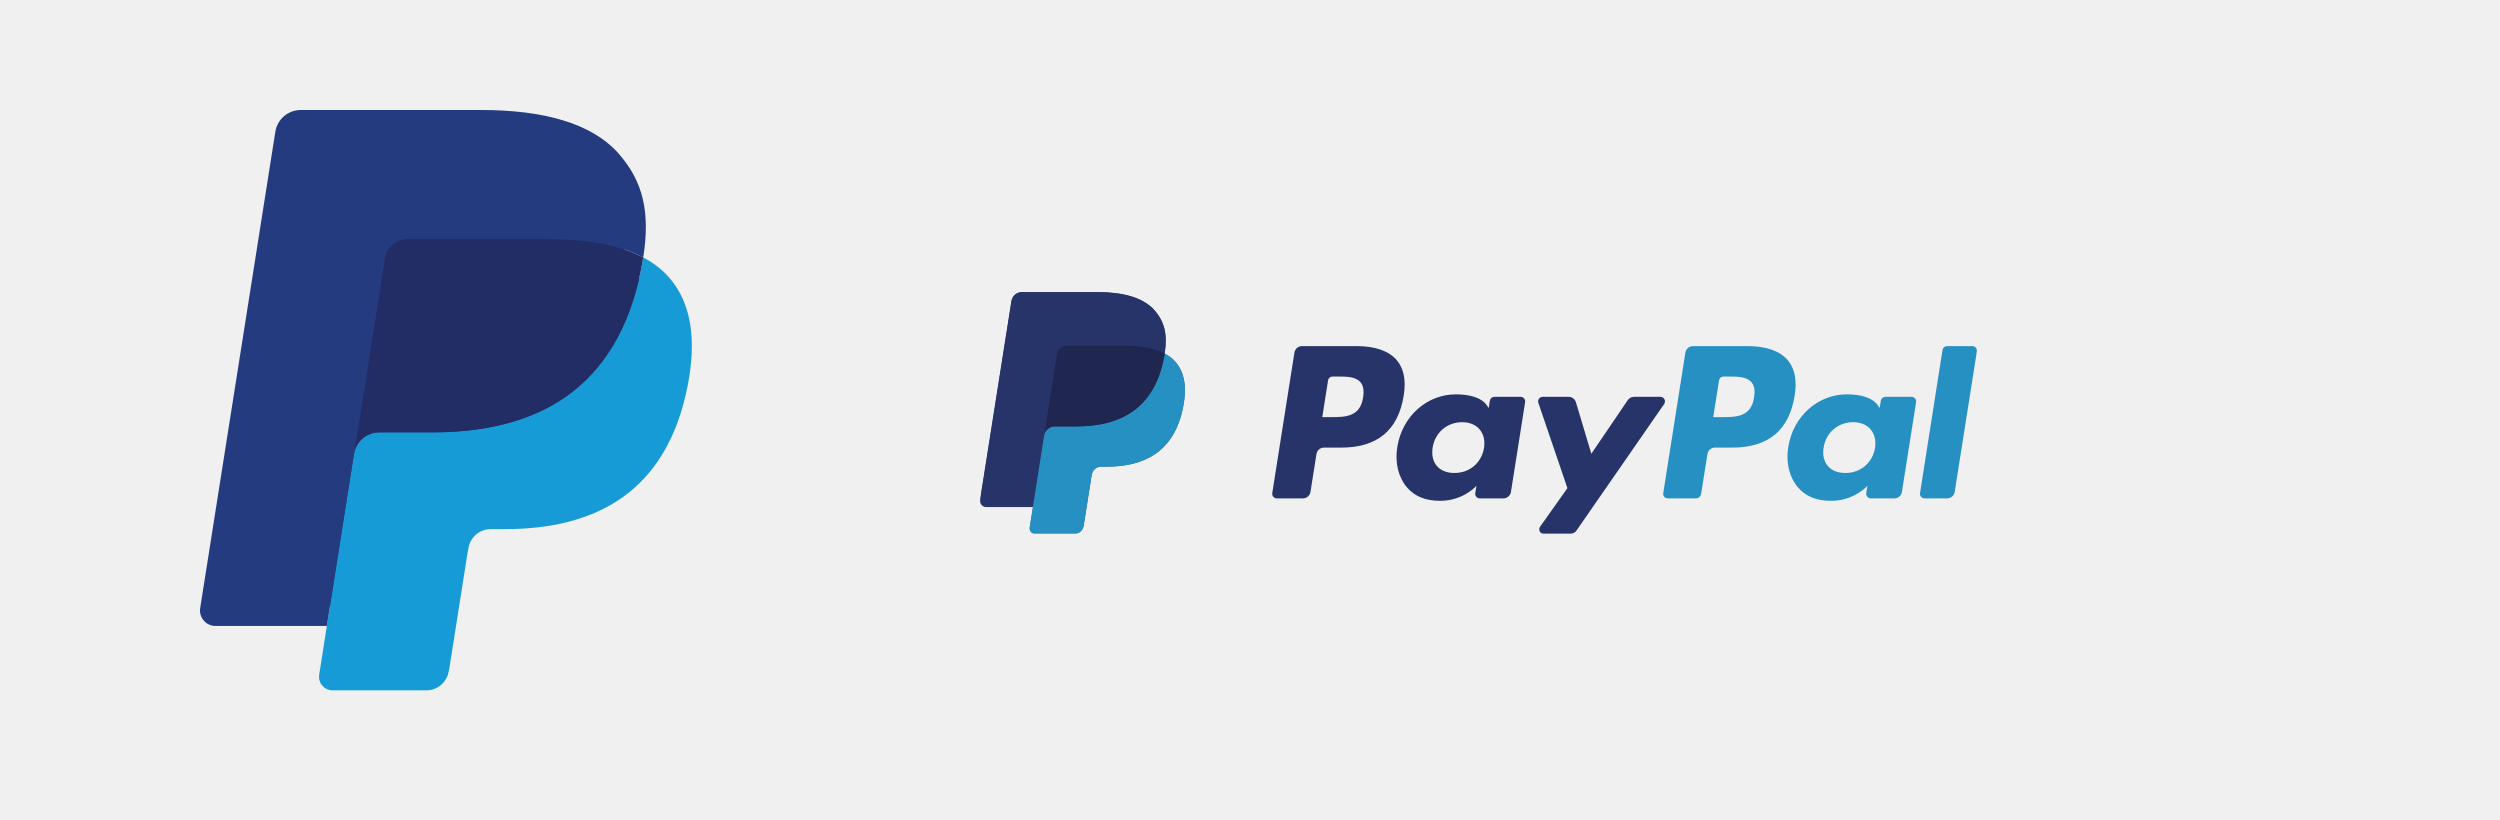
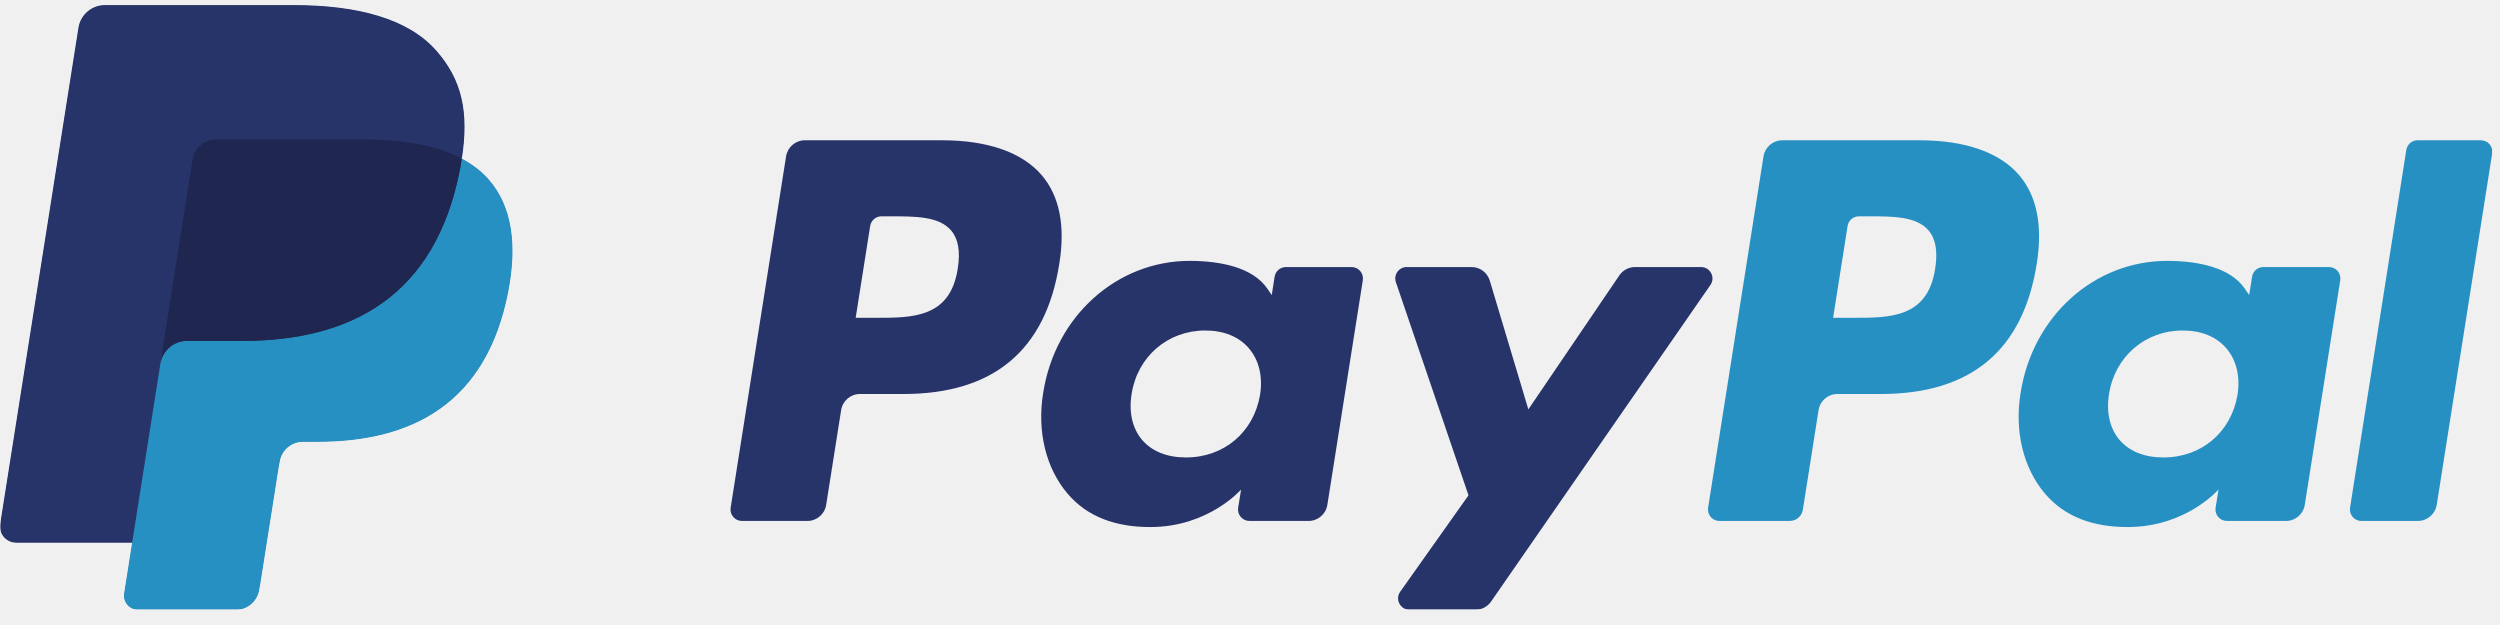
- <svg xmlns="http://www.w3.org/2000/svg" width="250" height="82" viewBox="0 0 250 82" fill="none">
-   <g clip-path="url(#clip0_401_1442)">
-     <path d="M33.973 67.066L34.979 60.678L32.739 60.626H22.041L29.475 13.485C29.498 13.343 29.573 13.21 29.683 13.116C29.793 13.022 29.933 12.97 30.079 12.97H48.117C54.106 12.97 58.239 14.216 60.396 16.676C61.408 17.83 62.052 19.035 62.364 20.362C62.691 21.755 62.696 23.418 62.377 25.447L62.354 25.595V26.895L63.366 27.468C64.218 27.92 64.894 28.437 65.414 29.03C66.279 30.016 66.839 31.27 67.075 32.757C67.319 34.285 67.239 36.105 66.839 38.164C66.377 40.533 65.631 42.597 64.623 44.285C63.696 45.841 62.516 47.132 61.114 48.132C59.775 49.081 58.185 49.803 56.387 50.264C54.644 50.718 52.658 50.947 50.479 50.947H49.075C48.071 50.947 47.096 51.308 46.331 51.956C45.564 52.618 45.056 53.522 44.9 54.51L44.794 55.085L43.017 66.345L42.937 66.758C42.916 66.889 42.879 66.955 42.825 66.999C42.777 67.039 42.708 67.066 42.641 67.066H33.973Z" fill="#253B80" />
-     <path d="M64.323 25.744C64.269 26.088 64.208 26.44 64.139 26.802C61.76 39.015 53.621 43.234 43.227 43.234H37.935C36.664 43.234 35.593 44.158 35.395 45.411L32.685 62.596L31.918 67.467C31.789 68.29 32.423 69.033 33.254 69.033H42.641C43.752 69.033 44.696 68.225 44.871 67.129L44.964 66.652L46.731 55.437L46.844 54.821C47.017 53.721 47.964 52.913 49.075 52.913H50.479C59.573 52.913 66.692 49.221 68.773 38.536C69.642 34.073 69.192 30.346 66.892 27.725C66.196 26.934 65.333 26.279 64.323 25.744Z" fill="#179BD7" />
-     <path d="M61.834 24.752C61.471 24.646 61.096 24.55 60.711 24.464C60.325 24.379 59.929 24.304 59.521 24.239C58.094 24.008 56.531 23.898 54.856 23.898H40.717C40.369 23.898 40.038 23.977 39.742 24.119C39.09 24.433 38.606 25.05 38.488 25.806L35.481 44.856L35.394 45.412C35.592 44.158 36.663 43.235 37.934 43.235H43.227C53.621 43.235 61.759 39.014 64.138 26.802C64.209 26.441 64.269 26.089 64.323 25.744C63.721 25.425 63.069 25.152 62.367 24.919C62.194 24.862 62.015 24.806 61.834 24.752Z" fill="#222D65" />
-     <path d="M38.488 25.806C38.606 25.05 39.09 24.433 39.742 24.121C40.04 23.979 40.369 23.9 40.717 23.9H54.856C56.531 23.9 58.094 24.01 59.521 24.24C59.929 24.306 60.325 24.381 60.712 24.465C61.096 24.552 61.471 24.648 61.835 24.754C62.015 24.808 62.194 24.863 62.369 24.919C63.071 25.152 63.723 25.427 64.325 25.744C65.033 21.231 64.319 18.158 61.879 15.375C59.188 12.312 54.333 11 48.119 11H30.081C28.811 11 27.729 11.923 27.533 13.179L20.019 60.804C19.871 61.746 20.598 62.596 21.548 62.596H32.685L35.481 44.856L38.488 25.806Z" fill="#253B80" />
-   </g>
-   <g clip-path="url(#clip1_401_1442)">
-     <path fill-rule="evenodd" clip-rule="evenodd" d="M175.407 39.745C175.107 41.712 173.605 41.712 172.151 41.712H171.324L171.904 38.038C171.939 37.817 172.131 37.653 172.356 37.653H172.735C173.724 37.653 174.659 37.653 175.141 38.217C175.429 38.554 175.516 39.054 175.407 39.745ZM174.774 34.611H169.293C168.918 34.611 168.599 34.884 168.54 35.254L166.324 49.31C166.28 49.587 166.494 49.838 166.775 49.838H169.588C169.85 49.838 170.074 49.647 170.114 49.388L170.743 45.403C170.801 45.033 171.12 44.76 171.495 44.76H173.23C176.84 44.76 178.924 43.013 179.469 39.55C179.714 38.035 179.479 36.845 178.77 36.011C177.99 35.095 176.609 34.611 174.774 34.611Z" fill="#2790C3" />
-     <path fill-rule="evenodd" clip-rule="evenodd" d="M136.31 39.745C136.01 41.712 134.507 41.712 133.054 41.712H132.227L132.807 38.038C132.842 37.817 133.033 37.653 133.258 37.653H133.637C134.627 37.653 135.561 37.653 136.043 38.217C136.332 38.554 136.419 39.054 136.31 39.745ZM135.677 34.611H130.195C129.821 34.611 129.502 34.884 129.443 35.254L127.226 49.31C127.183 49.587 127.397 49.838 127.678 49.838H130.295C130.67 49.838 130.989 49.565 131.047 49.195L131.646 45.403C131.704 45.033 132.023 44.76 132.398 44.76H134.132C137.743 44.76 139.827 43.013 140.372 39.55C140.617 38.035 140.382 36.845 139.672 36.011C138.892 35.095 137.511 34.611 135.677 34.611Z" fill="#27346A" />
-     <path fill-rule="evenodd" clip-rule="evenodd" d="M148.403 44.791C148.15 46.291 146.959 47.298 145.44 47.298C144.679 47.298 144.07 47.053 143.678 46.589C143.29 46.129 143.144 45.474 143.267 44.745C143.503 43.259 144.713 42.219 146.208 42.219C146.954 42.219 147.559 42.467 147.958 42.935C148.361 43.406 148.518 44.065 148.403 44.791ZM152.061 39.682H149.437C149.211 39.682 149.02 39.845 148.985 40.068L148.87 40.802L148.686 40.536C148.118 39.711 146.851 39.435 145.586 39.435C142.686 39.435 140.209 41.632 139.727 44.715C139.476 46.252 139.832 47.722 140.704 48.747C141.505 49.69 142.648 50.082 144.009 50.082C146.347 50.082 147.644 48.58 147.644 48.58L147.526 49.31C147.483 49.587 147.697 49.838 147.978 49.838H150.342C150.716 49.838 151.035 49.566 151.094 49.195L152.513 40.21C152.557 39.932 152.342 39.682 152.061 39.682Z" fill="#27346A" />
-     <path fill-rule="evenodd" clip-rule="evenodd" d="M187.501 44.791C187.247 46.291 186.057 47.298 184.538 47.298C183.777 47.298 183.167 47.053 182.775 46.589C182.387 46.129 182.241 45.474 182.364 44.745C182.601 43.259 183.81 42.219 185.306 42.219C186.051 42.219 186.656 42.467 187.056 42.935C187.458 43.406 187.616 44.065 187.501 44.791ZM191.159 39.682H188.534C188.309 39.682 188.118 39.845 188.083 40.068L187.967 40.802L187.784 40.536C187.215 39.711 185.949 39.435 184.683 39.435C181.784 39.435 179.306 41.632 178.824 44.715C178.573 46.252 178.929 47.722 179.801 48.747C180.602 49.69 181.745 50.082 183.107 50.082C185.444 50.082 186.741 48.58 186.741 48.58L186.624 49.31C186.58 49.587 186.794 49.838 187.075 49.838H189.439C189.814 49.838 190.133 49.566 190.191 49.195L191.61 40.21C191.654 39.932 191.44 39.682 191.159 39.682Z" fill="#2790C3" />
-     <mask id="mask0_401_1442" style="mask-type:alpha" maskUnits="userSpaceOnUse" x="98" y="29" width="100" height="25">
-       <path d="M98.015 53.39H197.693V29.202H98.015V53.39Z" fill="white" />
+ <svg xmlns="http://www.w3.org/2000/svg" width="100" height="25" viewBox="0 0 100 25" fill="none">
+   <g clip-path="url(#clip0_401_1448)">
+     <path fill-rule="evenodd" clip-rule="evenodd" d="M77.407 10.745C77.107 12.712 75.605 12.712 74.151 12.712H73.324L73.904 9.039C73.939 8.817 74.131 8.653 74.356 8.653H74.735C75.724 8.653 76.659 8.653 77.141 9.217C77.429 9.554 77.516 10.054 77.407 10.745ZM76.775 5.611H71.293C70.918 5.611 70.599 5.884 70.54 6.254L68.324 20.31C68.28 20.587 68.494 20.838 68.775 20.838H71.588C71.85 20.838 72.074 20.647 72.114 20.388L72.743 16.403C72.801 16.033 73.12 15.76 73.495 15.76H75.23C78.84 15.76 80.924 14.013 81.469 10.55C81.714 9.035 81.479 7.845 80.77 7.011C79.99 6.095 78.609 5.611 76.775 5.611Z" fill="#2790C3" />
+     <path fill-rule="evenodd" clip-rule="evenodd" d="M38.31 10.745C38.01 12.712 36.507 12.712 35.054 12.712H34.227L34.807 9.039C34.842 8.817 35.033 8.653 35.258 8.653H35.637C36.627 8.653 37.561 8.653 38.043 9.217C38.332 9.554 38.419 10.054 38.31 10.745ZM37.677 5.611H32.195C31.821 5.611 31.502 5.884 31.443 6.254L29.226 20.31C29.183 20.587 29.397 20.838 29.678 20.838H32.295C32.67 20.838 32.989 20.565 33.047 20.195L33.646 16.403C33.704 16.033 34.023 15.76 34.398 15.76H36.133C39.743 15.76 41.827 14.013 42.372 10.55C42.617 9.035 42.382 7.845 41.672 7.011C40.892 6.095 39.511 5.611 37.677 5.611Z" fill="#27346A" />
+     <path fill-rule="evenodd" clip-rule="evenodd" d="M50.403 15.791C50.15 17.291 48.959 18.298 47.44 18.298C46.679 18.298 46.07 18.053 45.678 17.589C45.29 17.129 45.144 16.474 45.267 15.745C45.503 14.259 46.713 13.22 48.208 13.22C48.954 13.22 49.559 13.467 49.958 13.935C50.361 14.406 50.518 15.065 50.403 15.791ZM54.062 10.682H51.437C51.212 10.682 51.02 10.845 50.985 11.068L50.87 11.802L50.686 11.536C50.118 10.71 48.851 10.435 47.586 10.435C44.686 10.435 42.209 12.632 41.727 15.715C41.476 17.252 41.832 18.722 42.704 19.747C43.505 20.689 44.648 21.082 46.009 21.082C48.347 21.082 49.644 19.58 49.644 19.58L49.526 20.31C49.483 20.587 49.697 20.838 49.978 20.838H52.342C52.716 20.838 53.035 20.566 53.094 20.195L54.513 11.21C54.557 10.932 54.342 10.682 54.062 10.682Z" fill="#27346A" />
+     <path fill-rule="evenodd" clip-rule="evenodd" d="M89.501 15.791C89.247 17.291 88.057 18.298 86.538 18.298C85.777 18.298 85.167 18.053 84.775 17.589C84.387 17.129 84.241 16.474 84.364 15.745C84.601 14.259 85.81 13.22 87.306 13.22C88.051 13.22 88.656 13.467 89.056 13.935C89.458 14.406 89.616 15.065 89.501 15.791ZM93.159 10.682H90.534C90.309 10.682 90.118 10.845 90.083 11.068L89.967 11.802L89.784 11.536C89.215 10.71 87.949 10.435 86.683 10.435C83.784 10.435 81.306 12.632 80.824 15.715C80.573 17.252 80.93 18.722 81.801 19.747C82.602 20.689 83.745 21.082 85.107 21.082C87.445 21.082 88.741 19.58 88.741 19.58L88.624 20.31C88.58 20.587 88.794 20.838 89.075 20.838H91.439C91.814 20.838 92.133 20.566 92.191 20.195L93.61 11.21C93.654 10.932 93.44 10.682 93.159 10.682Z" fill="#2790C3" />
+     <mask id="mask0_401_1448" style="mask-type:alpha" maskUnits="userSpaceOnUse" x="0" y="0" width="100" height="25">
+       <path d="M0.015 24.39H99.693V0.202H0.015V24.39Z" fill="white" />
    </mask>
-     <g mask="url(#mask0_401_1442)">
-       <path fill-rule="evenodd" clip-rule="evenodd" d="M166.041 39.682H163.403C163.151 39.682 162.915 39.807 162.773 40.016L159.134 45.376L157.591 40.225C157.495 39.903 157.198 39.682 156.862 39.682H154.268C153.955 39.682 153.734 39.99 153.835 40.286L156.741 48.813L154.008 52.669C153.793 52.972 154.01 53.39 154.381 53.39H157.017C157.267 53.39 157.5 53.268 157.643 53.062L166.417 40.399C166.627 40.096 166.41 39.682 166.041 39.682Z" fill="#27346A" />
-       <path fill-rule="evenodd" clip-rule="evenodd" d="M194.252 34.997L192.002 49.31C191.959 49.587 192.173 49.838 192.454 49.838H194.716C195.091 49.838 195.41 49.565 195.469 49.195L197.687 35.139C197.731 34.862 197.516 34.611 197.236 34.611H194.703C194.479 34.611 194.287 34.775 194.252 34.997Z" fill="#2790C3" />
-       <path fill-rule="evenodd" clip-rule="evenodd" d="M108.385 52.394L109.122 47.721L109.169 47.462C109.205 47.237 109.32 47.031 109.494 46.883C109.667 46.734 109.889 46.653 110.117 46.653H110.702C111.678 46.653 112.574 46.548 113.366 46.343C114.211 46.124 114.962 45.783 115.6 45.33C116.275 44.849 116.842 44.228 117.286 43.484C117.754 42.699 118.098 41.754 118.308 40.675C118.493 39.723 118.528 38.87 118.412 38.141C118.288 37.37 117.991 36.713 117.529 36.186C117.249 35.867 116.891 35.59 116.464 35.364L116.454 35.359L116.454 35.347C116.603 34.396 116.597 33.603 116.437 32.92C116.276 32.236 115.949 31.62 115.439 31.038C114.381 29.833 112.456 29.221 109.719 29.221H102.201C101.949 29.221 101.705 29.311 101.514 29.474C101.323 29.638 101.196 29.865 101.157 30.113L98.027 49.964C97.998 50.145 98.05 50.329 98.169 50.468C98.289 50.607 98.462 50.687 98.645 50.687H103.309L103.305 50.709L102.985 52.74C102.96 52.898 103.006 53.059 103.109 53.18C103.213 53.301 103.364 53.371 103.524 53.371H107.435C107.655 53.371 107.868 53.293 108.034 53.15C108.201 53.007 108.312 52.809 108.346 52.593L108.385 52.394Z" fill="#27346A" />
-       <path fill-rule="evenodd" clip-rule="evenodd" d="M105.705 35.372C105.754 35.058 105.956 34.8 106.228 34.67C106.351 34.611 106.489 34.578 106.634 34.578H112.527C113.225 34.578 113.876 34.624 114.471 34.719C114.641 34.747 114.807 34.778 114.967 34.814C115.128 34.85 115.284 34.889 115.435 34.934C115.511 34.956 115.585 34.979 115.658 35.003C115.95 35.1 116.222 35.215 116.473 35.347C116.768 33.466 116.471 32.185 115.453 31.026C114.333 29.749 112.308 29.202 109.719 29.202H102.201C101.672 29.202 101.221 29.587 101.138 30.11L98.008 49.961C97.946 50.352 98.249 50.706 98.645 50.706H103.286L105.705 35.372Z" fill="#27346A" />
-       <path fill-rule="evenodd" clip-rule="evenodd" d="M116.473 35.347C116.45 35.491 116.425 35.637 116.396 35.787C115.405 40.878 112.013 42.637 107.68 42.637H105.474C104.945 42.637 104.498 43.023 104.416 43.545L102.966 52.738C102.912 53.08 103.177 53.39 103.524 53.39H107.436C107.899 53.39 108.293 53.053 108.365 52.596L108.403 52.397L109.14 47.724L109.188 47.466C109.26 47.008 109.654 46.671 110.117 46.671H110.702C114.492 46.671 117.459 45.132 118.327 40.679C118.689 38.818 118.502 37.265 117.543 36.173C117.254 35.843 116.893 35.57 116.473 35.347Z" fill="#2790C3" />
-       <path fill-rule="evenodd" clip-rule="evenodd" d="M115.435 34.934C115.284 34.889 115.128 34.85 114.967 34.814C114.807 34.778 114.641 34.747 114.471 34.719C113.876 34.624 113.225 34.578 112.527 34.578H106.634C106.489 34.578 106.351 34.611 106.228 34.67C105.956 34.8 105.754 35.058 105.705 35.372L104.452 43.314L104.416 43.546C104.499 43.023 104.945 42.638 105.475 42.638H107.681C112.013 42.638 115.405 40.878 116.396 35.788C116.425 35.637 116.45 35.491 116.473 35.347C116.222 35.215 115.95 35.1 115.658 35.003C115.585 34.979 115.511 34.956 115.435 34.934Z" fill="#1F264F" />
+     <g mask="url(#mask0_401_1448)">
+       <path fill-rule="evenodd" clip-rule="evenodd" d="M68.041 10.682H65.403C65.151 10.682 64.915 10.807 64.773 11.016L61.134 16.376L59.591 11.225C59.495 10.903 59.198 10.682 58.862 10.682H56.268C55.955 10.682 55.734 10.99 55.835 11.286L58.74 19.813L56.008 23.669C55.793 23.972 56.01 24.39 56.381 24.39H59.017C59.267 24.39 59.5 24.268 59.643 24.062L68.417 11.399C68.627 11.096 68.41 10.682 68.041 10.682Z" fill="#27346A" />
+       <path fill-rule="evenodd" clip-rule="evenodd" d="M96.252 5.997L94.002 20.31C93.959 20.587 94.173 20.838 94.454 20.838H96.716C97.091 20.838 97.41 20.565 97.469 20.195L99.687 6.139C99.731 5.862 99.516 5.611 99.236 5.611H96.703C96.479 5.611 96.287 5.775 96.252 5.997Z" fill="#2790C3" />
+       <path fill-rule="evenodd" clip-rule="evenodd" d="M10.385 23.394L11.122 18.721L11.169 18.462C11.205 18.237 11.32 18.031 11.494 17.883C11.667 17.734 11.889 17.653 12.117 17.653H12.702C13.678 17.653 14.574 17.548 15.366 17.343C16.211 17.124 16.962 16.783 17.599 16.33C18.275 15.849 18.842 15.228 19.286 14.484C19.754 13.699 20.098 12.754 20.308 11.675C20.493 10.723 20.528 9.87 20.412 9.141C20.288 8.37 19.991 7.713 19.529 7.186C19.249 6.867 18.891 6.59 18.464 6.364L18.454 6.359L18.454 6.347C18.603 5.396 18.597 4.603 18.437 3.92C18.276 3.236 17.949 2.62 17.439 2.038C16.381 0.833 14.456 0.221 11.719 0.221H4.201C3.949 0.221 3.705 0.311 3.514 0.474C3.323 0.638 3.196 0.865 3.157 1.113L0.027 20.963C-0.002 21.145 0.05 21.329 0.169 21.468C0.289 21.607 0.462 21.687 0.645 21.687H5.309L5.305 21.709L4.985 23.741C4.96 23.898 5.006 24.059 5.109 24.18C5.213 24.301 5.364 24.371 5.524 24.371H9.435C9.655 24.371 9.868 24.293 10.034 24.15C10.201 24.007 10.312 23.809 10.346 23.593L10.385 23.394Z" fill="#27346A" />
+       <path fill-rule="evenodd" clip-rule="evenodd" d="M7.705 6.372C7.754 6.058 7.956 5.8 8.228 5.67C8.351 5.611 8.489 5.578 8.634 5.578H14.527C15.225 5.578 15.876 5.624 16.471 5.72C16.641 5.747 16.806 5.778 16.967 5.814C17.128 5.85 17.284 5.89 17.435 5.934C17.511 5.956 17.585 5.979 17.658 6.003C17.95 6.1 18.222 6.215 18.473 6.347C18.768 4.466 18.471 3.185 17.453 2.026C16.332 0.749 14.308 0.202 11.719 0.202H4.201C3.671 0.202 3.221 0.587 3.138 1.11L0.008 20.96C-0.054 21.352 0.249 21.706 0.645 21.706H5.286L7.705 6.372Z" fill="#27346A" />
+       <path fill-rule="evenodd" clip-rule="evenodd" d="M18.473 6.347C18.45 6.491 18.425 6.637 18.396 6.787C17.404 11.878 14.013 13.637 9.68 13.637H7.474C6.945 13.637 6.498 14.023 6.416 14.546L4.966 23.738C4.912 24.08 5.177 24.39 5.524 24.39H9.436C9.899 24.39 10.293 24.053 10.365 23.596L10.403 23.397L11.14 18.724L11.188 18.466C11.26 18.008 11.654 17.671 12.117 17.671H12.702C16.492 17.671 19.459 16.132 20.327 11.679C20.689 9.818 20.502 8.265 19.544 7.173C19.254 6.843 18.893 6.57 18.473 6.347Z" fill="#2790C3" />
+       <path fill-rule="evenodd" clip-rule="evenodd" d="M17.435 5.934C17.284 5.89 17.128 5.85 16.967 5.814C16.806 5.778 16.641 5.747 16.471 5.72C15.876 5.624 15.225 5.578 14.527 5.578H8.634C8.489 5.578 8.351 5.611 8.228 5.67C7.956 5.8 7.754 6.058 7.705 6.372L6.452 14.314L6.416 14.546C6.499 14.023 6.945 13.637 7.475 13.637H9.681C14.013 13.637 17.405 11.878 18.396 6.788C18.425 6.637 18.45 6.491 18.473 6.347C18.222 6.215 17.95 6.1 17.658 6.003C17.585 5.979 17.511 5.956 17.435 5.934Z" fill="#1F264F" />
    </g>
  </g>
  <defs>
-     <clipPath id="clip0_401_1442">
-       <rect width="50" height="59.615" fill="white" transform="translate(20 11)" />
-     </clipPath>
-     <clipPath id="clip1_401_1442">
-       <rect width="100" height="24.39" fill="white" transform="translate(98 29)" />
+     <clipPath id="clip0_401_1448">
+       <rect width="100" height="24.39" fill="white" />
    </clipPath>
  </defs>
</svg>
